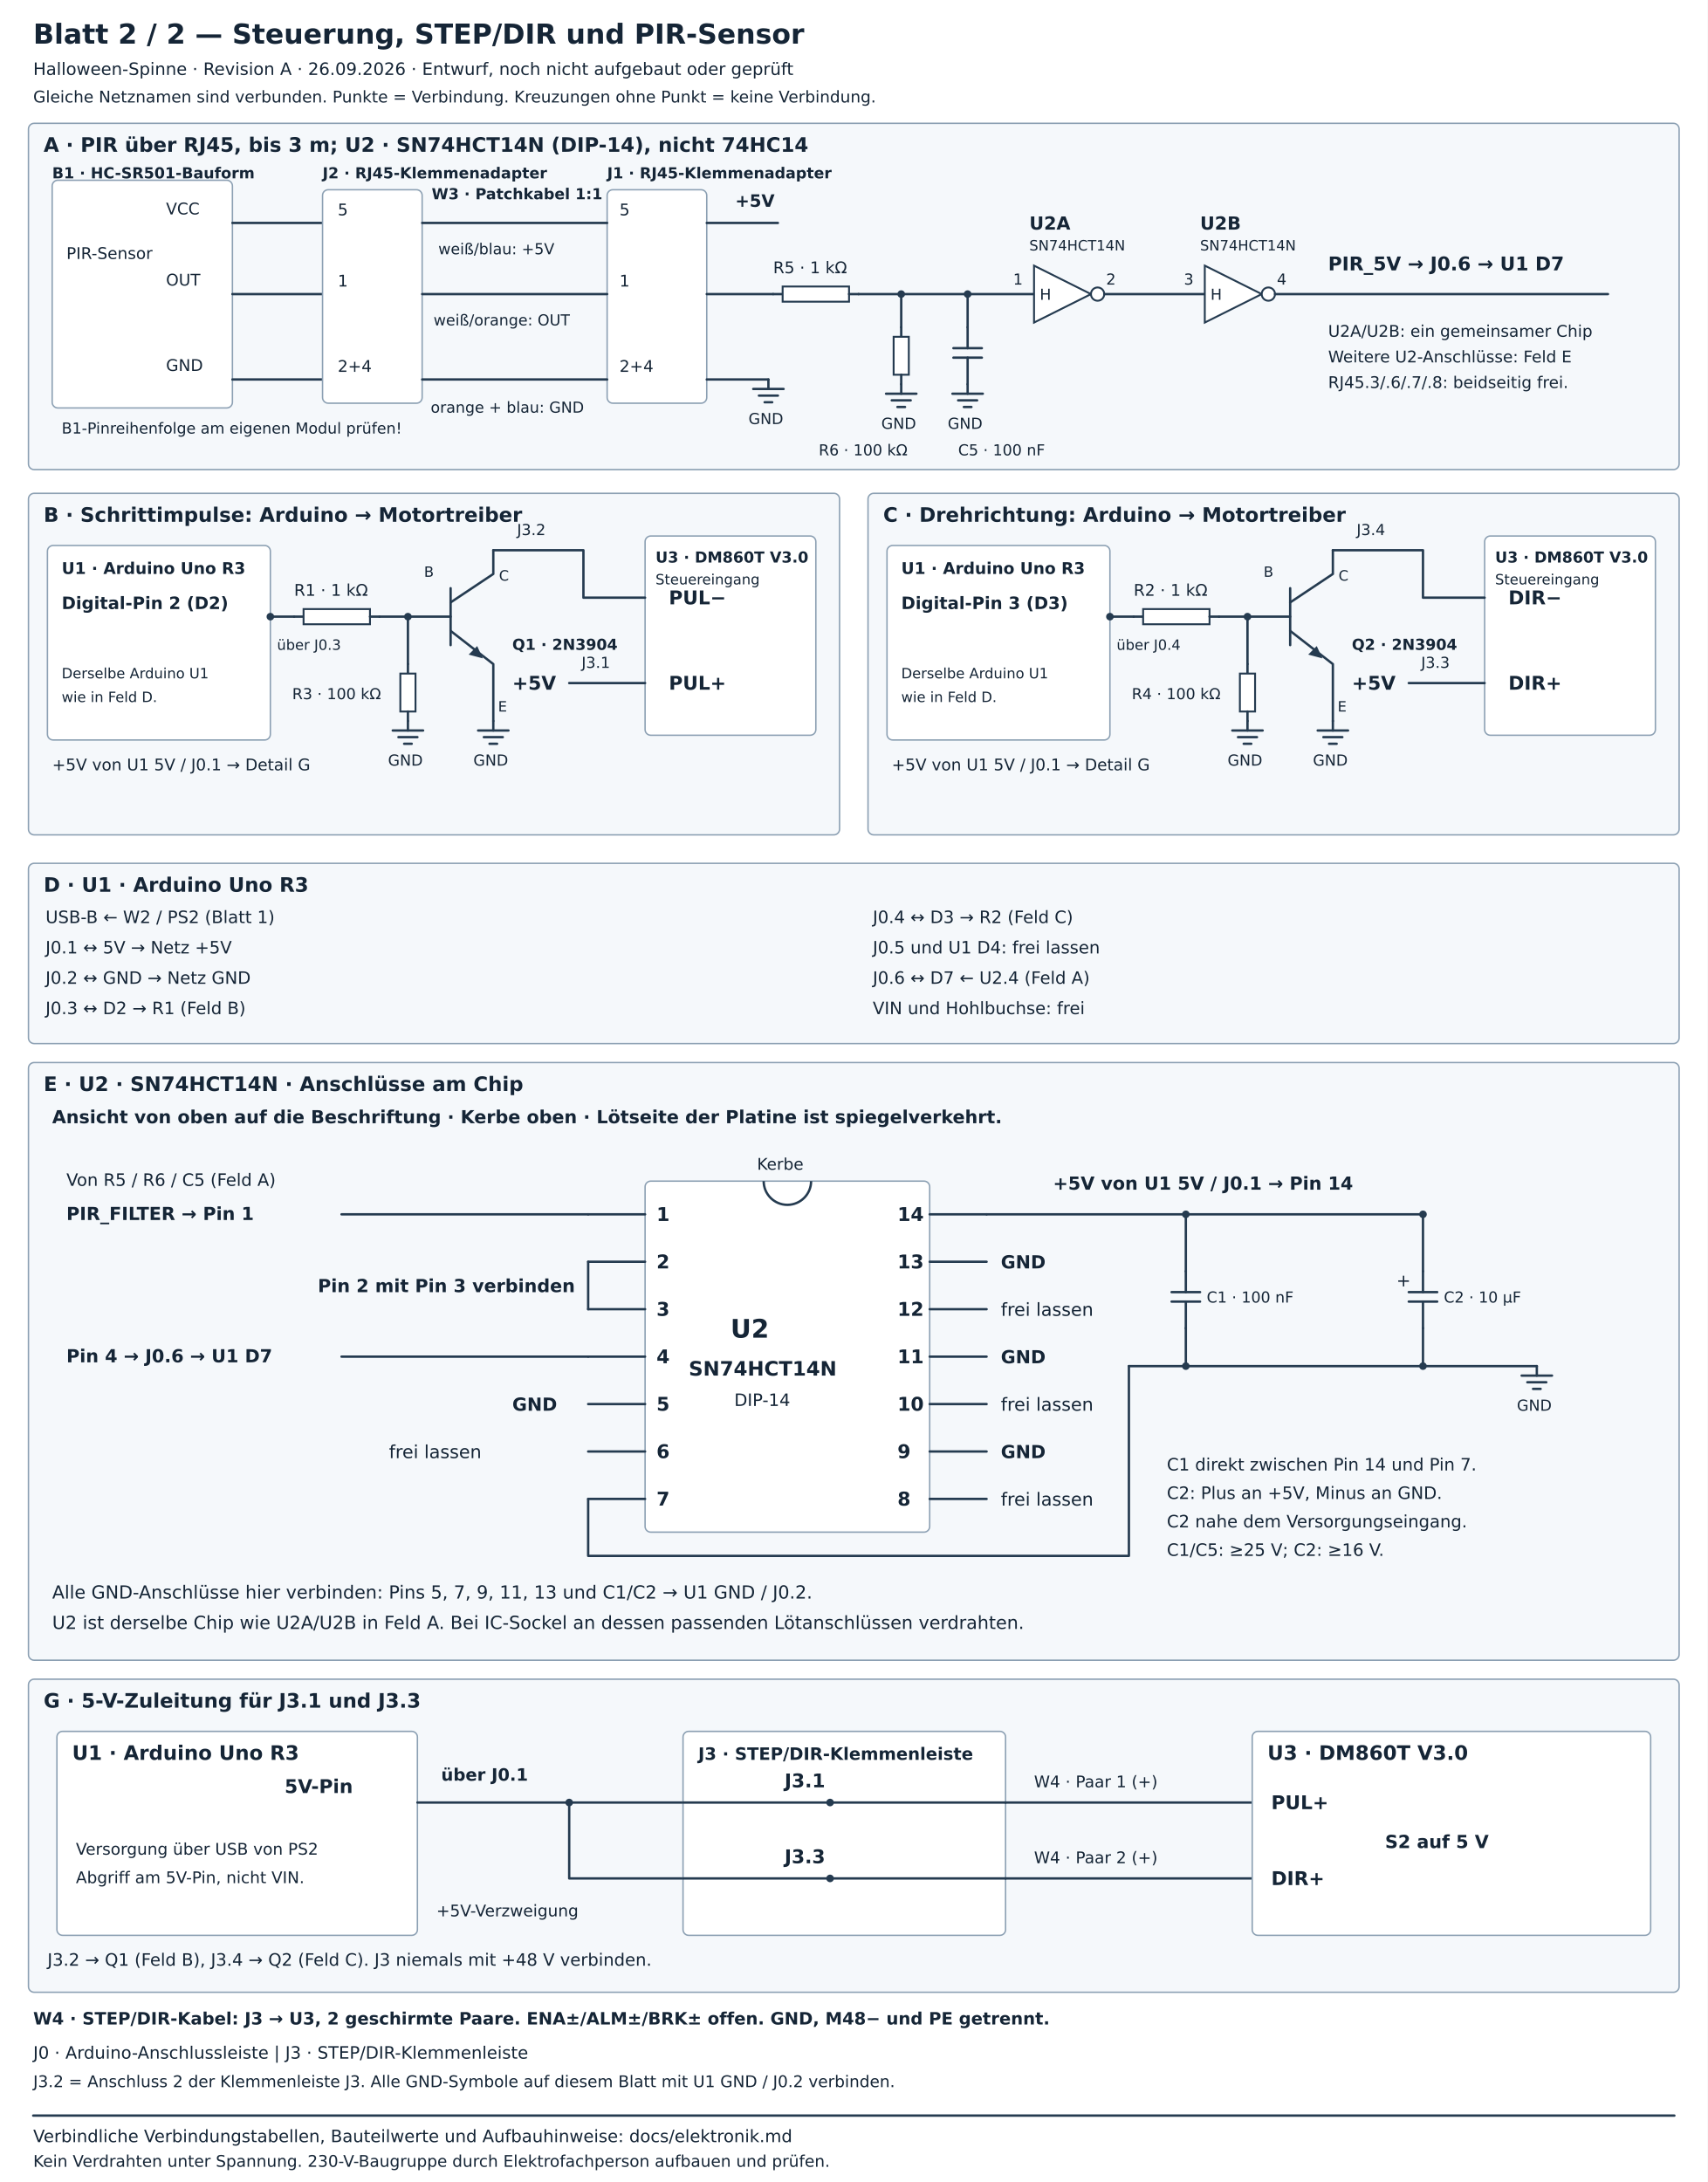
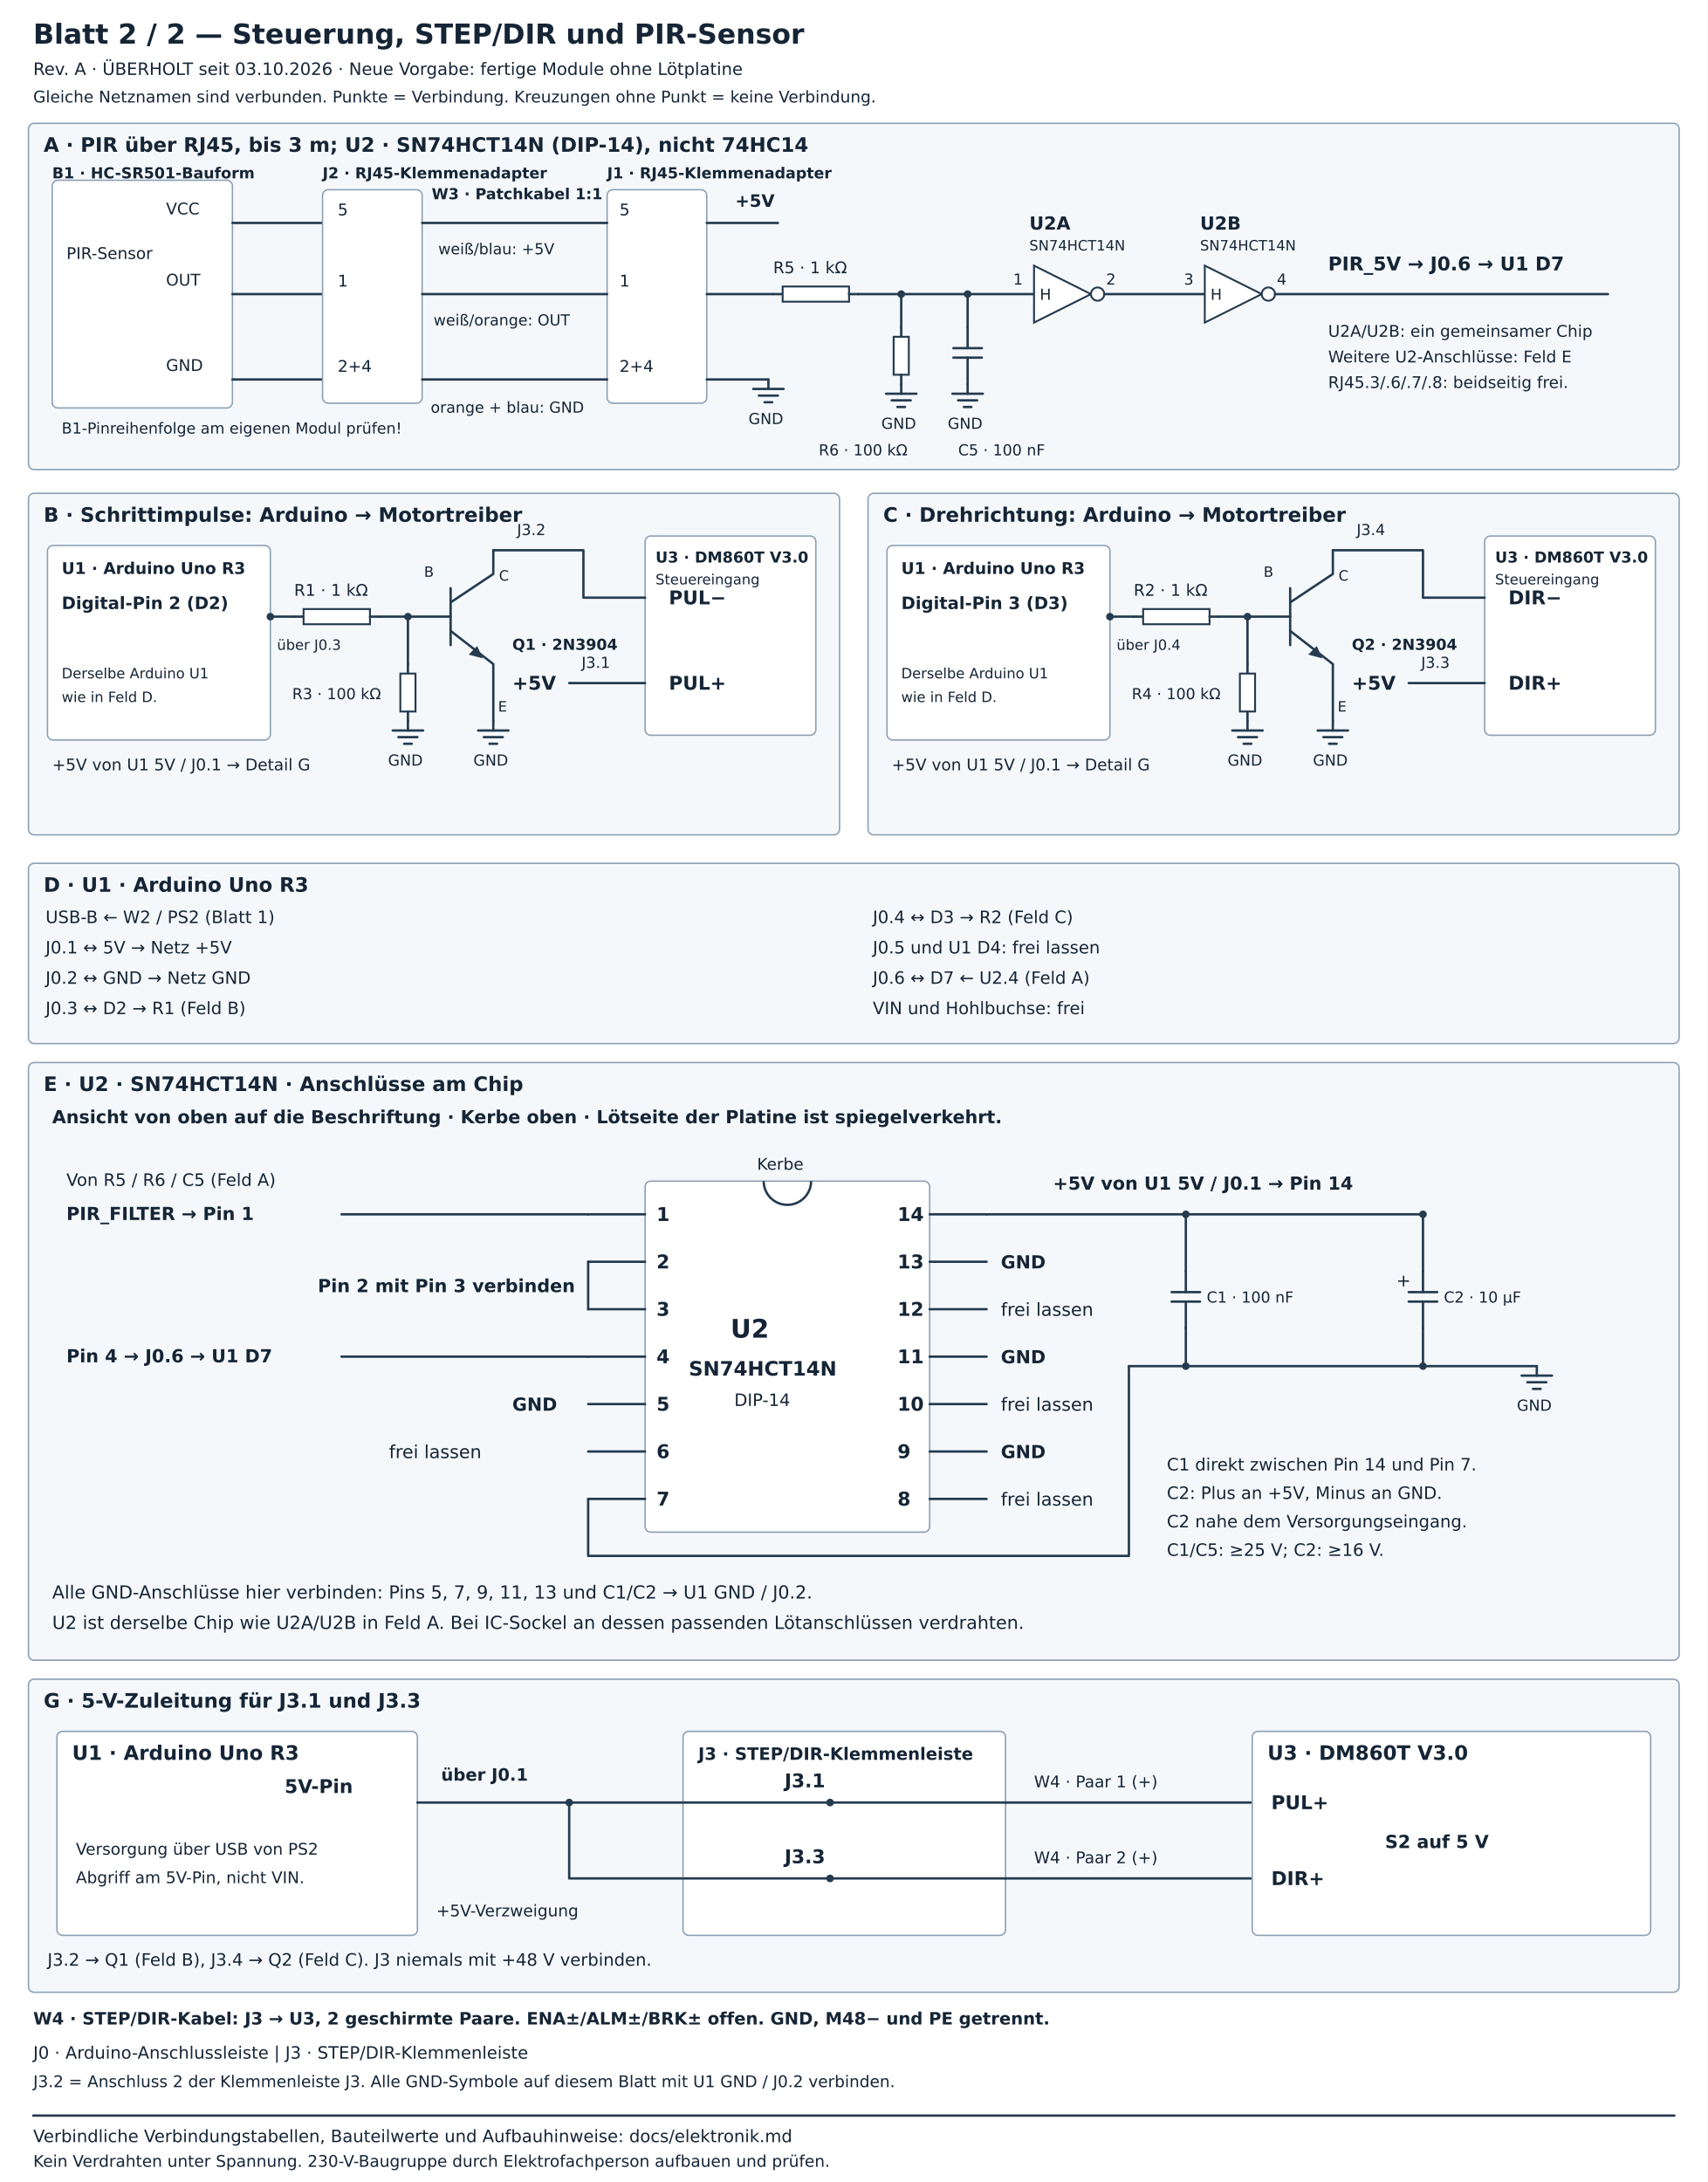
<svg xmlns="http://www.w3.org/2000/svg" width="1800" height="2300" viewBox="0 0 1800 2300">
  <style>text{font-family:DejaVu Sans,Arial,sans-serif;fill:#152536} .wire{fill:none;stroke:#253b50;stroke-width:2.5;stroke-linecap:round;stroke-linejoin:round}</style>
  <rect width="1800" height="2300" fill="white" />
  <text x="35" y="46" font-size="29" font-weight="bold">Blatt 2 / 2 — Steuerung, STEP/DIR und PIR-Sensor</text>
-   <text x="35" y="79" font-size="18">Halloween-Spinne · Revision A · 26.09.2026 · Entwurf, noch nicht aufgebaut oder geprüft</text>
+   <text x="35" y="79" font-size="18">Rev. A · ÜBERHOLT seit 03.10.2026 · Neue Vorgabe: fertige Module ohne Lötplatine</text>
  <text x="35" y="108" font-size="17">Gleiche Netznamen sind verbunden. Punkte = Verbindung. Kreuzungen ohne Punkt = keine Verbindung.</text>
  <rect x="30" y="130" width="1740" height="365" rx="6" fill="#f5f8fb" stroke="#8ca0b3" stroke-width="1.5" />
  <text x="46" y="160" font-size="21" font-weight="bold">A · PIR über RJ45, bis 3 m; U2 · SN74HCT14N (DIP-14), nicht 74HC14</text>
  <rect x="55" y="190" width="190" height="240" rx="6" fill="white" stroke="#8ca0b3" stroke-width="1.5" />
  <text x="55" y="188" font-size="16" font-weight="bold">B1 · HC-SR501-Bauform</text>
  <text x="175" y="226" font-size="17">VCC</text>
  <polyline class="wire" points="245,235 340,235" />
  <text x="175" y="301" font-size="17">OUT</text>
  <polyline class="wire" points="245,310 340,310" />
  <text x="175" y="391" font-size="17">GND</text>
  <polyline class="wire" points="245,400 340,400" />
  <text x="70" y="273" font-size="17">PIR-Sensor</text>
  <text x="65" y="457" font-size="16">B1-Pinreihenfolge am eigenen Modul prüfen!</text>
  <rect x="340" y="200" width="105" height="225" rx="6" fill="white" stroke="#8ca0b3" stroke-width="1.5" />
  <rect x="640" y="200" width="105" height="225" rx="6" fill="white" stroke="#8ca0b3" stroke-width="1.5" />
  <text x="340" y="188" font-size="16" font-weight="bold">J2 · RJ45-Klemmenadapter</text>
  <text x="640" y="188" font-size="16" font-weight="bold">J1 · RJ45-Klemmenadapter</text>
  <text x="356" y="227" font-size="17">5</text>
  <text x="653" y="227" font-size="17">5</text>
  <polyline class="wire" points="445,235 640,235" />
  <text x="356" y="302" font-size="17">1</text>
  <text x="653" y="302" font-size="17">1</text>
  <polyline class="wire" points="445,310 640,310" />
  <text x="356" y="392" font-size="17">2+4</text>
  <text x="653" y="392" font-size="17">2+4</text>
  <polyline class="wire" points="445,400 640,400" />
  <text x="455" y="210" font-size="16" font-weight="bold">W3 · Patchkabel 1:1</text>
  <text x="462" y="268" font-size="16">weiß/blau: +5V</text>
  <text x="457" y="343" font-size="16">weiß/orange: OUT</text>
  <text x="454" y="435" font-size="16">orange + blau: GND</text>
  <polyline class="wire" points="745,235 820,235" />
  <text x="775" y="218" font-size="18" font-weight="bold">+5V</text>
  <polyline class="wire" points="745,400 810,400" />
  <polyline class="wire" points="810,400 810,410" />
  <polyline class="wire" points="794,410 826,410" />
  <polyline class="wire" points="800,417 820,417" />
  <polyline class="wire" points="806,424 814,424" />
  <text x="789" y="447" font-size="16">GND</text>
  <polyline class="wire" points="745,310 815,310" />
  <polyline class="wire" points="815,310 825,310" />
  <rect x="825" y="302" width="70" height="16" fill="white" stroke="#253b50" stroke-width="2" />
  <polyline class="wire" points="895,310 905,310" />
  <text x="815" y="288" font-size="17">R5 · 1 kΩ</text>
  <polyline class="wire" points="905,310 1090,310" />
  <circle cx="950" cy="310" r="4" fill="#253b50" />
  <circle cx="1020" cy="310" r="4" fill="#253b50" />
  <polyline class="wire" points="950,310 950,345" />
  <polyline class="wire" points="950,345 950,355" />
  <rect x="942" y="355" width="16" height="40" fill="white" stroke="#253b50" stroke-width="2" />
  <polyline class="wire" points="950,395 950,405" />
  <text x="966" y="380" font-size="16" />
  <polyline class="wire" points="950,405 950,415" />
  <polyline class="wire" points="934,415 966,415" />
  <polyline class="wire" points="940,422 960,422" />
  <polyline class="wire" points="946,429 954,429" />
  <text x="929" y="452" font-size="16">GND</text>
  <polyline class="wire" points="1020,310 1020,345" />
  <polyline class="wire" points="1020,345 1020,367" />
  <polyline class="wire" points="1005,367 1035,367" />
  <polyline class="wire" points="1005,377 1035,377" />
  <polyline class="wire" points="1020,377 1020,405" />
  <text x="1042" y="378" font-size="16" />
  <polyline class="wire" points="1020,405 1020,415" />
  <polyline class="wire" points="1004,415 1036,415" />
  <polyline class="wire" points="1010,422 1030,422" />
  <polyline class="wire" points="1016,429 1024,429" />
  <text x="999" y="452" font-size="16">GND</text>
  <text x="863" y="480" font-size="16">R6 · 100 kΩ</text>
  <text x="1010" y="480" font-size="16">C5 · 100 nF</text>
  <path d="M1090,280 L1090,340 L1150,310 Z" fill="white" stroke="#253b50" stroke-width="2" />
  <circle cx="1157" cy="310" r="7" fill="white" stroke="#253b50" stroke-width="2" />
  <text x="1096" y="316" font-size="16">H</text>
  <text x="1085" y="242" font-size="19" font-weight="bold">U2A</text>
  <text x="1085" y="264" font-size="15">SN74HCT14N</text>
  <text x="1068" y="300" font-size="16">1</text>
  <text x="1166" y="300" font-size="16">2</text>
  <polyline class="wire" points="1164,310 1270,310" />
  <path d="M1270,280 L1270,340 L1330,310 Z" fill="white" stroke="#253b50" stroke-width="2" />
  <circle cx="1337" cy="310" r="7" fill="white" stroke="#253b50" stroke-width="2" />
  <text x="1276" y="316" font-size="16">H</text>
  <text x="1265" y="242" font-size="19" font-weight="bold">U2B</text>
  <text x="1265" y="264" font-size="15">SN74HCT14N</text>
  <text x="1248" y="300" font-size="16">3</text>
  <text x="1346" y="300" font-size="16">4</text>
  <polyline class="wire" points="1344,310 1695,310" />
  <text x="1400" y="285" font-size="20" font-weight="bold">PIR_5V → J0.6 → U1 D7</text>
  <text x="1400" y="355" font-size="17">U2A/U2B: ein gemeinsamer Chip</text>
  <text x="1400" y="382" font-size="17">Weitere U2-Anschlüsse: Feld E</text>
  <text x="1400" y="409" font-size="17">RJ45.3/.6/.7/.8: beidseitig frei.</text>
  <rect x="30" y="520" width="855" height="360" rx="6" fill="#f5f8fb" stroke="#8ca0b3" stroke-width="1.5" />
  <text x="46" y="550" font-size="21" font-weight="bold">B · Schrittimpulse: Arduino → Motortreiber</text>
  <rect x="50" y="575" width="235" height="205" rx="6" fill="white" stroke="#8ca0b3" stroke-width="1.5" />
  <text x="65" y="605" font-size="17" font-weight="bold">U1 · Arduino Uno R3</text>
  <text x="65" y="642" font-size="18" font-weight="bold">Digital-Pin 2 (D2)</text>
  <text x="65" y="715" font-size="15">Derselbe Arduino U1</text>
  <text x="65" y="740" font-size="15">wie in Feld D.</text>
  <circle cx="285" cy="650" r="4" fill="#253b50" />
  <polyline class="wire" points="285,650 310,650" />
  <polyline class="wire" points="310,650 320,650" />
  <rect x="320" y="642" width="70" height="16" fill="white" stroke="#253b50" stroke-width="2" />
  <polyline class="wire" points="390,650 400,650" />
  <text x="310" y="628" font-size="17">R1 · 1 kΩ</text>
  <text x="292" y="685" font-size="15">über J0.3</text>
  <polyline class="wire" points="400,650 475,650" />
  <circle cx="430" cy="650" r="4" fill="#253b50" />
  <polyline class="wire" points="430,650 430,700" />
  <polyline class="wire" points="430,700 430,710" />
  <rect x="422" y="710" width="16" height="40" fill="white" stroke="#253b50" stroke-width="2" />
  <polyline class="wire" points="430,750 430,760" />
  <text x="446" y="735" font-size="16" />
  <polyline class="wire" points="430,760 430,770" />
  <polyline class="wire" points="414,770 446,770" />
  <polyline class="wire" points="420,777 440,777" />
  <polyline class="wire" points="426,784 434,784" />
  <text x="409" y="807" font-size="16">GND</text>
  <text x="308" y="737" font-size="16">R3 · 100 kΩ</text>
  <polyline class="wire" points="475,620 475,680" />
  <polyline class="wire" points="475,635 520,605 520,580" />
  <polyline class="wire" points="475,665 520,700 520,760" />
  <path d="M503,681 L509,694 L494,690 Z" fill="#253b50" />
  <polyline class="wire" points="520,760 520,770" />
  <polyline class="wire" points="504,770 536,770" />
  <polyline class="wire" points="510,777 530,777" />
  <polyline class="wire" points="516,784 524,784" />
  <text x="499" y="807" font-size="16">GND</text>
  <text x="540" y="685" font-size="16" font-weight="bold">Q1 · 2N3904</text>
  <text x="447" y="608" font-size="15">B</text>
  <text x="526" y="612" font-size="15">C</text>
  <text x="525" y="750" font-size="15">E</text>
  <rect x="680" y="565" width="180" height="210" rx="6" fill="white" stroke="#8ca0b3" stroke-width="1.5" />
  <text x="691" y="593" font-size="16" font-weight="bold">U3 · DM860T V3.0</text>
  <text x="691" y="616" font-size="15">Steuereingang</text>
  <polyline class="wire" points="520,580 615,580 615,630 680,630" />
  <text x="545" y="564" font-size="16">J3.2</text>
  <text x="705" y="637" font-size="20" font-weight="bold">PUL−</text>
  <polyline class="wire" points="600,720 680,720" />
  <text x="540" y="727" font-size="20" font-weight="bold">+5V</text>
  <text x="613" y="704" font-size="16">J3.1</text>
  <text x="705" y="727" font-size="20" font-weight="bold">PUL+</text>
  <text x="55" y="812" font-size="17">+5V von U1 5V / J0.1 → Detail G</text>
  <rect x="915" y="520" width="855" height="360" rx="6" fill="#f5f8fb" stroke="#8ca0b3" stroke-width="1.5" />
  <text x="931" y="550" font-size="21" font-weight="bold">C · Drehrichtung: Arduino → Motortreiber</text>
  <rect x="935" y="575" width="235" height="205" rx="6" fill="white" stroke="#8ca0b3" stroke-width="1.5" />
  <text x="950" y="605" font-size="17" font-weight="bold">U1 · Arduino Uno R3</text>
  <text x="950" y="642" font-size="18" font-weight="bold">Digital-Pin 3 (D3)</text>
  <text x="950" y="715" font-size="15">Derselbe Arduino U1</text>
  <text x="950" y="740" font-size="15">wie in Feld D.</text>
  <circle cx="1170" cy="650" r="4" fill="#253b50" />
  <polyline class="wire" points="1170,650 1195,650" />
  <polyline class="wire" points="1195,650 1205,650" />
  <rect x="1205" y="642" width="70" height="16" fill="white" stroke="#253b50" stroke-width="2" />
  <polyline class="wire" points="1275,650 1285,650" />
  <text x="1195" y="628" font-size="17">R2 · 1 kΩ</text>
  <text x="1177" y="685" font-size="15">über J0.4</text>
  <polyline class="wire" points="1285,650 1360,650" />
  <circle cx="1315" cy="650" r="4" fill="#253b50" />
  <polyline class="wire" points="1315,650 1315,700" />
  <polyline class="wire" points="1315,700 1315,710" />
  <rect x="1307" y="710" width="16" height="40" fill="white" stroke="#253b50" stroke-width="2" />
  <polyline class="wire" points="1315,750 1315,760" />
  <text x="1331" y="735" font-size="16" />
  <polyline class="wire" points="1315,760 1315,770" />
  <polyline class="wire" points="1299,770 1331,770" />
  <polyline class="wire" points="1305,777 1325,777" />
  <polyline class="wire" points="1311,784 1319,784" />
  <text x="1294" y="807" font-size="16">GND</text>
  <text x="1193" y="737" font-size="16">R4 · 100 kΩ</text>
  <polyline class="wire" points="1360,620 1360,680" />
  <polyline class="wire" points="1360,635 1405,605 1405,580" />
  <polyline class="wire" points="1360,665 1405,700 1405,760" />
  <path d="M1388,681 L1394,694 L1379,690 Z" fill="#253b50" />
  <polyline class="wire" points="1405,760 1405,770" />
  <polyline class="wire" points="1389,770 1421,770" />
  <polyline class="wire" points="1395,777 1415,777" />
  <polyline class="wire" points="1401,784 1409,784" />
  <text x="1384" y="807" font-size="16">GND</text>
  <text x="1425" y="685" font-size="16" font-weight="bold">Q2 · 2N3904</text>
  <text x="1332" y="608" font-size="15">B</text>
  <text x="1411" y="612" font-size="15">C</text>
  <text x="1410" y="750" font-size="15">E</text>
  <rect x="1565" y="565" width="180" height="210" rx="6" fill="white" stroke="#8ca0b3" stroke-width="1.5" />
  <text x="1576" y="593" font-size="16" font-weight="bold">U3 · DM860T V3.0</text>
  <text x="1576" y="616" font-size="15">Steuereingang</text>
  <polyline class="wire" points="1405,580 1500,580 1500,630 1565,630" />
  <text x="1430" y="564" font-size="16">J3.4</text>
  <text x="1590" y="637" font-size="20" font-weight="bold">DIR−</text>
  <polyline class="wire" points="1485,720 1565,720" />
  <text x="1425" y="727" font-size="20" font-weight="bold">+5V</text>
  <text x="1498" y="704" font-size="16">J3.3</text>
  <text x="1590" y="727" font-size="20" font-weight="bold">DIR+</text>
  <text x="940" y="812" font-size="17">+5V von U1 5V / J0.1 → Detail G</text>
  <rect x="30" y="910" width="1740" height="190" rx="6" fill="#f5f8fb" stroke="#8ca0b3" stroke-width="1.5" />
  <text x="46" y="940" font-size="21" font-weight="bold">D · U1 · Arduino Uno R3</text>
  <text x="48" y="973" font-size="18">USB-B ← W2 / PS2 (Blatt 1)</text>
  <text x="48" y="1005" font-size="18">J0.1 ↔ 5V → Netz +5V</text>
  <text x="48" y="1037" font-size="18">J0.2 ↔ GND → Netz GND</text>
  <text x="48" y="1069" font-size="18">J0.3 ↔ D2 → R1 (Feld B)</text>
  <text x="920" y="973" font-size="18">J0.4 ↔ D3 → R2 (Feld C)</text>
  <text x="920" y="1005" font-size="18">J0.5 und U1 D4: frei lassen</text>
  <text x="920" y="1037" font-size="18">J0.6 ↔ D7 ← U2.4 (Feld A)</text>
  <text x="920" y="1069" font-size="18">VIN und Hohlbuchse: frei</text>
  <g transform="translate(0,-200)">
    <rect x="30" y="1320" width="1740" height="630" rx="6" fill="#f5f8fb" stroke="#8ca0b3" stroke-width="1.5" />
    <text x="46" y="1350" font-size="21" font-weight="bold">E · U2 · SN74HCT14N · Anschlüsse am Chip</text>
    <text x="55" y="1384" font-size="19" font-weight="bold">Ansicht von oben auf die Beschriftung · Kerbe oben · Lötseite der Platine ist spiegelverkehrt.</text>
    <rect x="680" y="1445" width="300" height="370" rx="6" fill="white" stroke="#8ca0b3" stroke-width="1.5" />
    <path d="M805,1445 A25,25 0 0 0 855,1445" fill="none" stroke="#253b50" stroke-width="2.5" />
    <text x="798" y="1433" font-size="17">Kerbe</text>
    <text x="770" y="1610" font-size="27" font-weight="bold">U2</text>
    <text x="726" y="1650" font-size="21" font-weight="bold">SN74HCT14N</text>
    <text x="774" y="1682" font-size="18">DIP-14</text>
    <polyline class="wire" points="620,1480 680,1480" />
    <text x="692" y="1487" font-size="20" font-weight="bold">1</text>
    <polyline class="wire" points="980,1480 1040,1480" />
    <text x="946" y="1487" font-size="20" font-weight="bold">14</text>
    <polyline class="wire" points="620,1530 680,1530" />
    <text x="692" y="1537" font-size="20" font-weight="bold">2</text>
    <polyline class="wire" points="980,1530 1040,1530" />
    <text x="946" y="1537" font-size="20" font-weight="bold">13</text>
    <polyline class="wire" points="620,1580 680,1580" />
    <text x="692" y="1587" font-size="20" font-weight="bold">3</text>
    <polyline class="wire" points="980,1580 1040,1580" />
    <text x="946" y="1587" font-size="20" font-weight="bold">12</text>
    <polyline class="wire" points="620,1630 680,1630" />
    <text x="692" y="1637" font-size="20" font-weight="bold">4</text>
    <polyline class="wire" points="980,1630 1040,1630" />
    <text x="946" y="1637" font-size="20" font-weight="bold">11</text>
    <polyline class="wire" points="620,1680 680,1680" />
    <text x="692" y="1687" font-size="20" font-weight="bold">5</text>
    <polyline class="wire" points="980,1680 1040,1680" />
    <text x="946" y="1687" font-size="20" font-weight="bold">10</text>
    <polyline class="wire" points="620,1730 680,1730" />
    <text x="692" y="1737" font-size="20" font-weight="bold">6</text>
    <polyline class="wire" points="980,1730 1040,1730" />
    <text x="946" y="1737" font-size="20" font-weight="bold">9</text>
    <polyline class="wire" points="620,1780 680,1780" />
    <text x="692" y="1787" font-size="20" font-weight="bold">7</text>
    <polyline class="wire" points="980,1780 1040,1780" />
    <text x="946" y="1787" font-size="20" font-weight="bold">8</text>
    <polyline class="wire" points="360,1480 620,1480" />
    <text x="70" y="1450" font-size="18">Von R5 / R6 / C5 (Feld A)</text>
    <text x="70" y="1486" font-size="19" font-weight="bold">PIR_FILTER → Pin 1</text>
    <polyline class="wire" points="620,1530 620,1580" />
    <text x="335" y="1562" font-size="19" font-weight="bold">Pin 2 mit Pin 3 verbinden</text>
    <polyline class="wire" points="360,1630 620,1630" />
    <text x="70" y="1636" font-size="19" font-weight="bold">Pin 4 → J0.6 → U1 D7</text>
    <text x="540" y="1687" font-size="19" font-weight="bold">GND</text>
    <text x="410" y="1737" font-size="19">frei lassen</text>
    <text x="1055" y="1537" font-size="19" font-weight="bold">GND</text>
    <text x="1055" y="1587" font-size="19">frei lassen</text>
    <text x="1055" y="1637" font-size="19" font-weight="bold">GND</text>
    <text x="1055" y="1687" font-size="19">frei lassen</text>
    <text x="1055" y="1737" font-size="19" font-weight="bold">GND</text>
    <text x="1055" y="1787" font-size="19">frei lassen</text>
    <polyline class="wire" points="1040,1480 1500,1480" />
    <text x="1110" y="1454" font-size="19" font-weight="bold">+5V von U1 5V / J0.1 → Pin 14</text>
    <circle cx="1250" cy="1480" r="4" fill="#253b50" />
    <polyline class="wire" points="1250,1480 1250,1540" />
    <polyline class="wire" points="1250,1540 1250,1562" />
    <polyline class="wire" points="1235,1562 1265,1562" />
    <polyline class="wire" points="1235,1572 1265,1572" />
    <polyline class="wire" points="1250,1572 1250,1600" />
    <text x="1272" y="1573" font-size="16">C1 · 100 nF</text>
    <polyline class="wire" points="1250,1600 1250,1640" />
    <circle cx="1250" cy="1640" r="4" fill="#253b50" />
    <circle cx="1500" cy="1480" r="4" fill="#253b50" />
    <polyline class="wire" points="1500,1480 1500,1540" />
    <polyline class="wire" points="1500,1540 1500,1562" />
    <polyline class="wire" points="1485,1562 1515,1562" />
    <polyline class="wire" points="1485,1572 1515,1572" />
    <polyline class="wire" points="1500,1572 1500,1600" />
    <text x="1522" y="1573" font-size="16">C2 · 10 µF</text>
    <text x="1472" y="1556" font-size="18">+</text>
    <polyline class="wire" points="1500,1600 1500,1640" />
    <circle cx="1500" cy="1640" r="4" fill="#253b50" />
    <polyline class="wire" points="1190,1640 1620,1640" />
    <polyline class="wire" points="1620,1640 1620,1650" />
    <polyline class="wire" points="1604,1650 1636,1650" />
    <polyline class="wire" points="1610,1657 1630,1657" />
    <polyline class="wire" points="1616,1664 1624,1664" />
    <text x="1599" y="1687" font-size="16">GND</text>
    <polyline class="wire" points="1190,1640 1190,1840 620,1840 620,1780" />
    <text x="1230" y="1750" font-size="18">C1 direkt zwischen Pin 14 und Pin 7.</text>
    <text x="1230" y="1780" font-size="18">C2: Plus an +5V, Minus an GND.</text>
    <text x="1230" y="1810" font-size="18">C2 nahe dem Versorgungseingang.</text>
    <text x="1230" y="1840" font-size="18">C1/C5: ≥25 V; C2: ≥16 V.</text>
    <text x="55" y="1885" font-size="19">Alle GND-Anschlüsse hier verbinden: Pins 5, 7, 9, 11, 13 und C1/C2 → U1 GND / J0.2.</text>
    <text x="55" y="1917" font-size="19">U2 ist derselbe Chip wie U2A/U2B in Feld A. Bei IC-Sockel an dessen passenden Lötanschlüssen verdrahten.</text>
  </g>
  <g transform="translate(0,450)">
    <rect x="30" y="1320" width="1740" height="330" rx="6" fill="#f5f8fb" stroke="#8ca0b3" stroke-width="1.5" />
    <text x="46" y="1350" font-size="21" font-weight="bold">G · 5-V-Zuleitung für J3.1 und J3.3</text>
    <rect x="60" y="1375" width="380" height="215" rx="6" fill="white" stroke="#8ca0b3" stroke-width="1.5" />
    <text x="76" y="1405" font-size="21" font-weight="bold">U1 · Arduino Uno R3</text>
    <text x="300" y="1440" font-size="20" font-weight="bold">5V-Pin</text>
    <text x="80" y="1505" font-size="17">Versorgung über USB von PS2</text>
    <text x="80" y="1535" font-size="17">Abgriff am 5V-Pin, nicht VIN.</text>
    <polyline class="wire" points="440,1450 720,1450" />
    <text x="465" y="1427" font-size="18" font-weight="bold">über J0.1</text>
    <circle cx="600" cy="1450" r="4" fill="#253b50" />
    <polyline class="wire" points="600,1450 600,1530 720,1530" />
    <text x="460" y="1570" font-size="17">+5V-Verzweigung</text>
    <rect x="720" y="1375" width="340" height="215" rx="6" fill="white" stroke="#8ca0b3" stroke-width="1.5" />
    <text x="736" y="1405" font-size="18" font-weight="bold">J3 · STEP/DIR-Klemmenleiste</text>
    <polyline class="wire" points="720,1450 1060,1450" />
    <circle cx="875" cy="1450" r="4" fill="#253b50" />
    <text x="827" y="1434" font-size="20" font-weight="bold">J3.1</text>
    <polyline class="wire" points="1060,1450 1320,1450" />
    <text x="1090" y="1434" font-size="17">W4 · Paar 1 (+)</text>
    <polyline class="wire" points="720,1530 1060,1530" />
    <circle cx="875" cy="1530" r="4" fill="#253b50" />
    <text x="827" y="1514" font-size="20" font-weight="bold">J3.3</text>
    <polyline class="wire" points="1060,1530 1320,1530" />
    <text x="1090" y="1514" font-size="17">W4 · Paar 2 (+)</text>
    <rect x="1320" y="1375" width="420" height="215" rx="6" fill="white" stroke="#8ca0b3" stroke-width="1.5" />
    <text x="1336" y="1405" font-size="21" font-weight="bold">U3 · DM860T V3.0</text>
    <text x="1340" y="1457" font-size="20" font-weight="bold">PUL+</text>
    <text x="1340" y="1537" font-size="20" font-weight="bold">DIR+</text>
    <text x="1460" y="1498" font-size="19" font-weight="bold">S2 auf 5 V</text>
    <text x="50" y="1622" font-size="18">J3.2 → Q1 (Feld B), J3.4 → Q2 (Feld C). J3 niemals mit +48 V verbinden.</text>
    <text x="35" y="1684" font-size="18" font-weight="bold">W4 · STEP/DIR-Kabel: J3 → U3, 2 geschirmte Paare. ENA±/ALM±/BRK± offen. GND, M48− und PE getrennt.</text>
    <text x="35" y="1720" font-size="18">J0 · Arduino-Anschlussleiste   |   J3 · STEP/DIR-Klemmenleiste</text>
    <text x="35" y="1750" font-size="17">J3.2 = Anschluss 2 der Klemmenleiste J3. Alle GND-Symbole auf diesem Blatt mit U1 GND / J0.2 verbinden.</text>
  </g>
  <polyline class="wire" points="35,2230 1765,2230" />
  <text x="35" y="2258" font-size="18">Verbindliche Verbindungstabellen, Bauteilwerte und Aufbauhinweise: docs/elektronik.md</text>
  <text x="35" y="2284" font-size="17">Kein Verdrahten unter Spannung. 230-V-Baugruppe durch Elektrofachperson aufbauen und prüfen.</text>
</svg>
